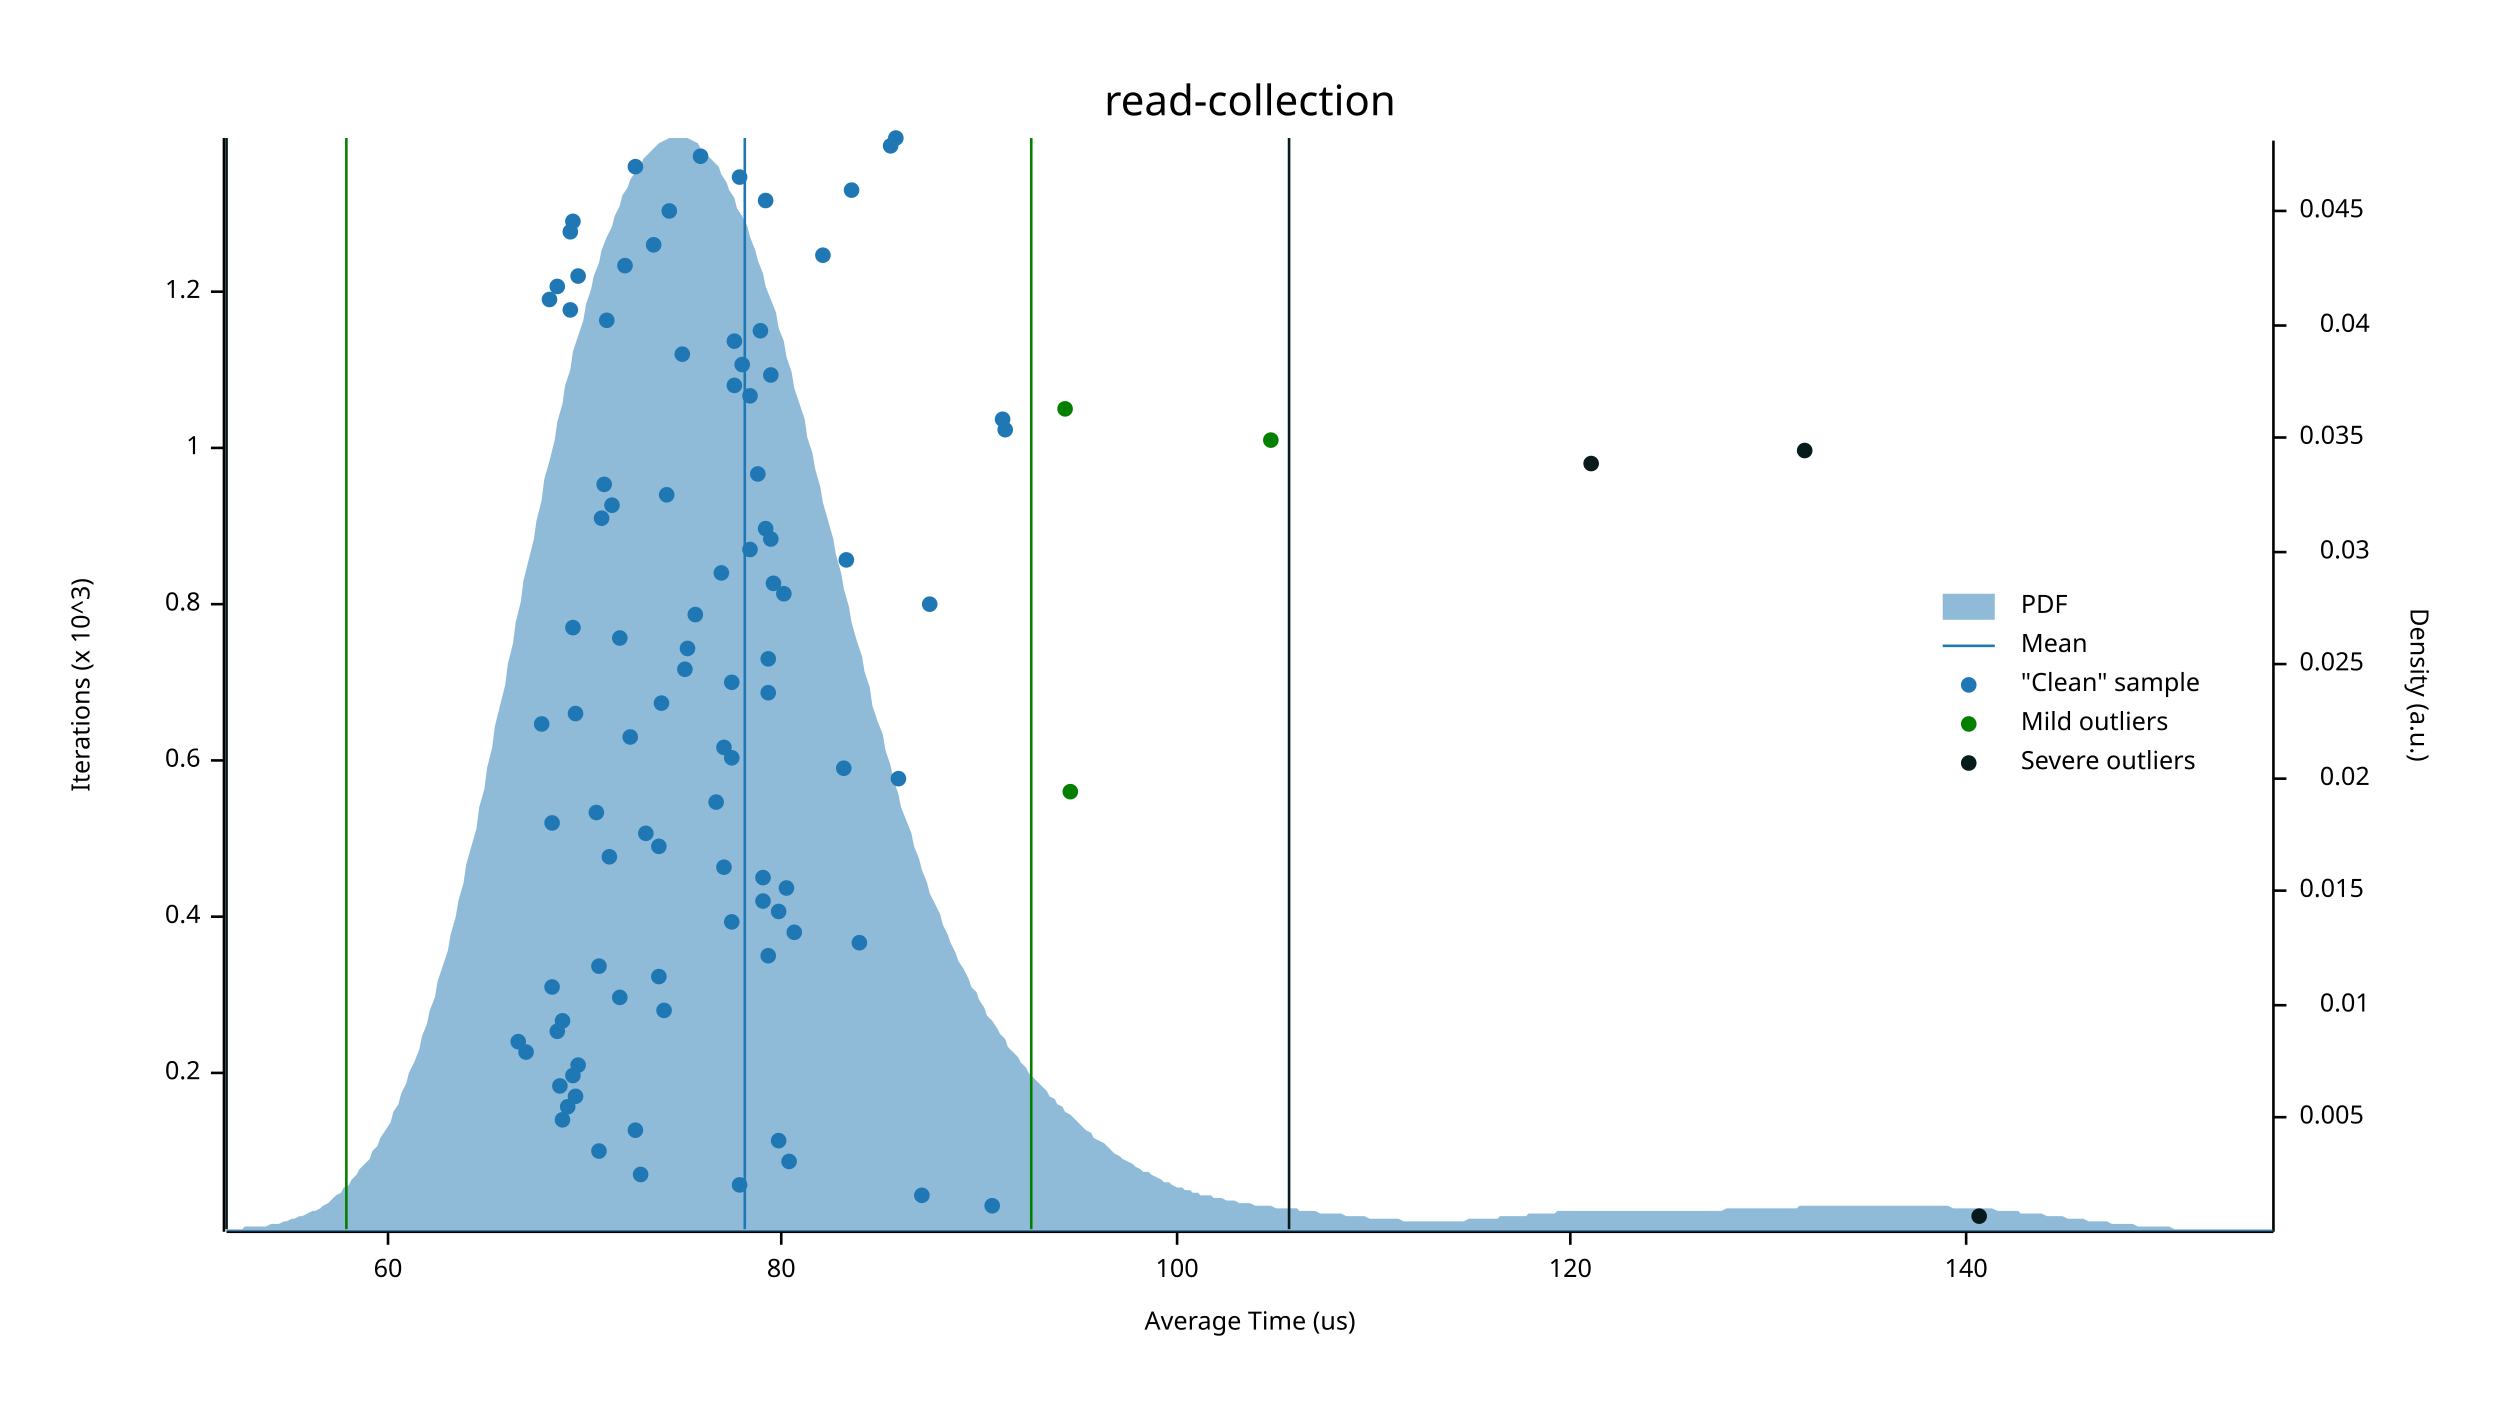
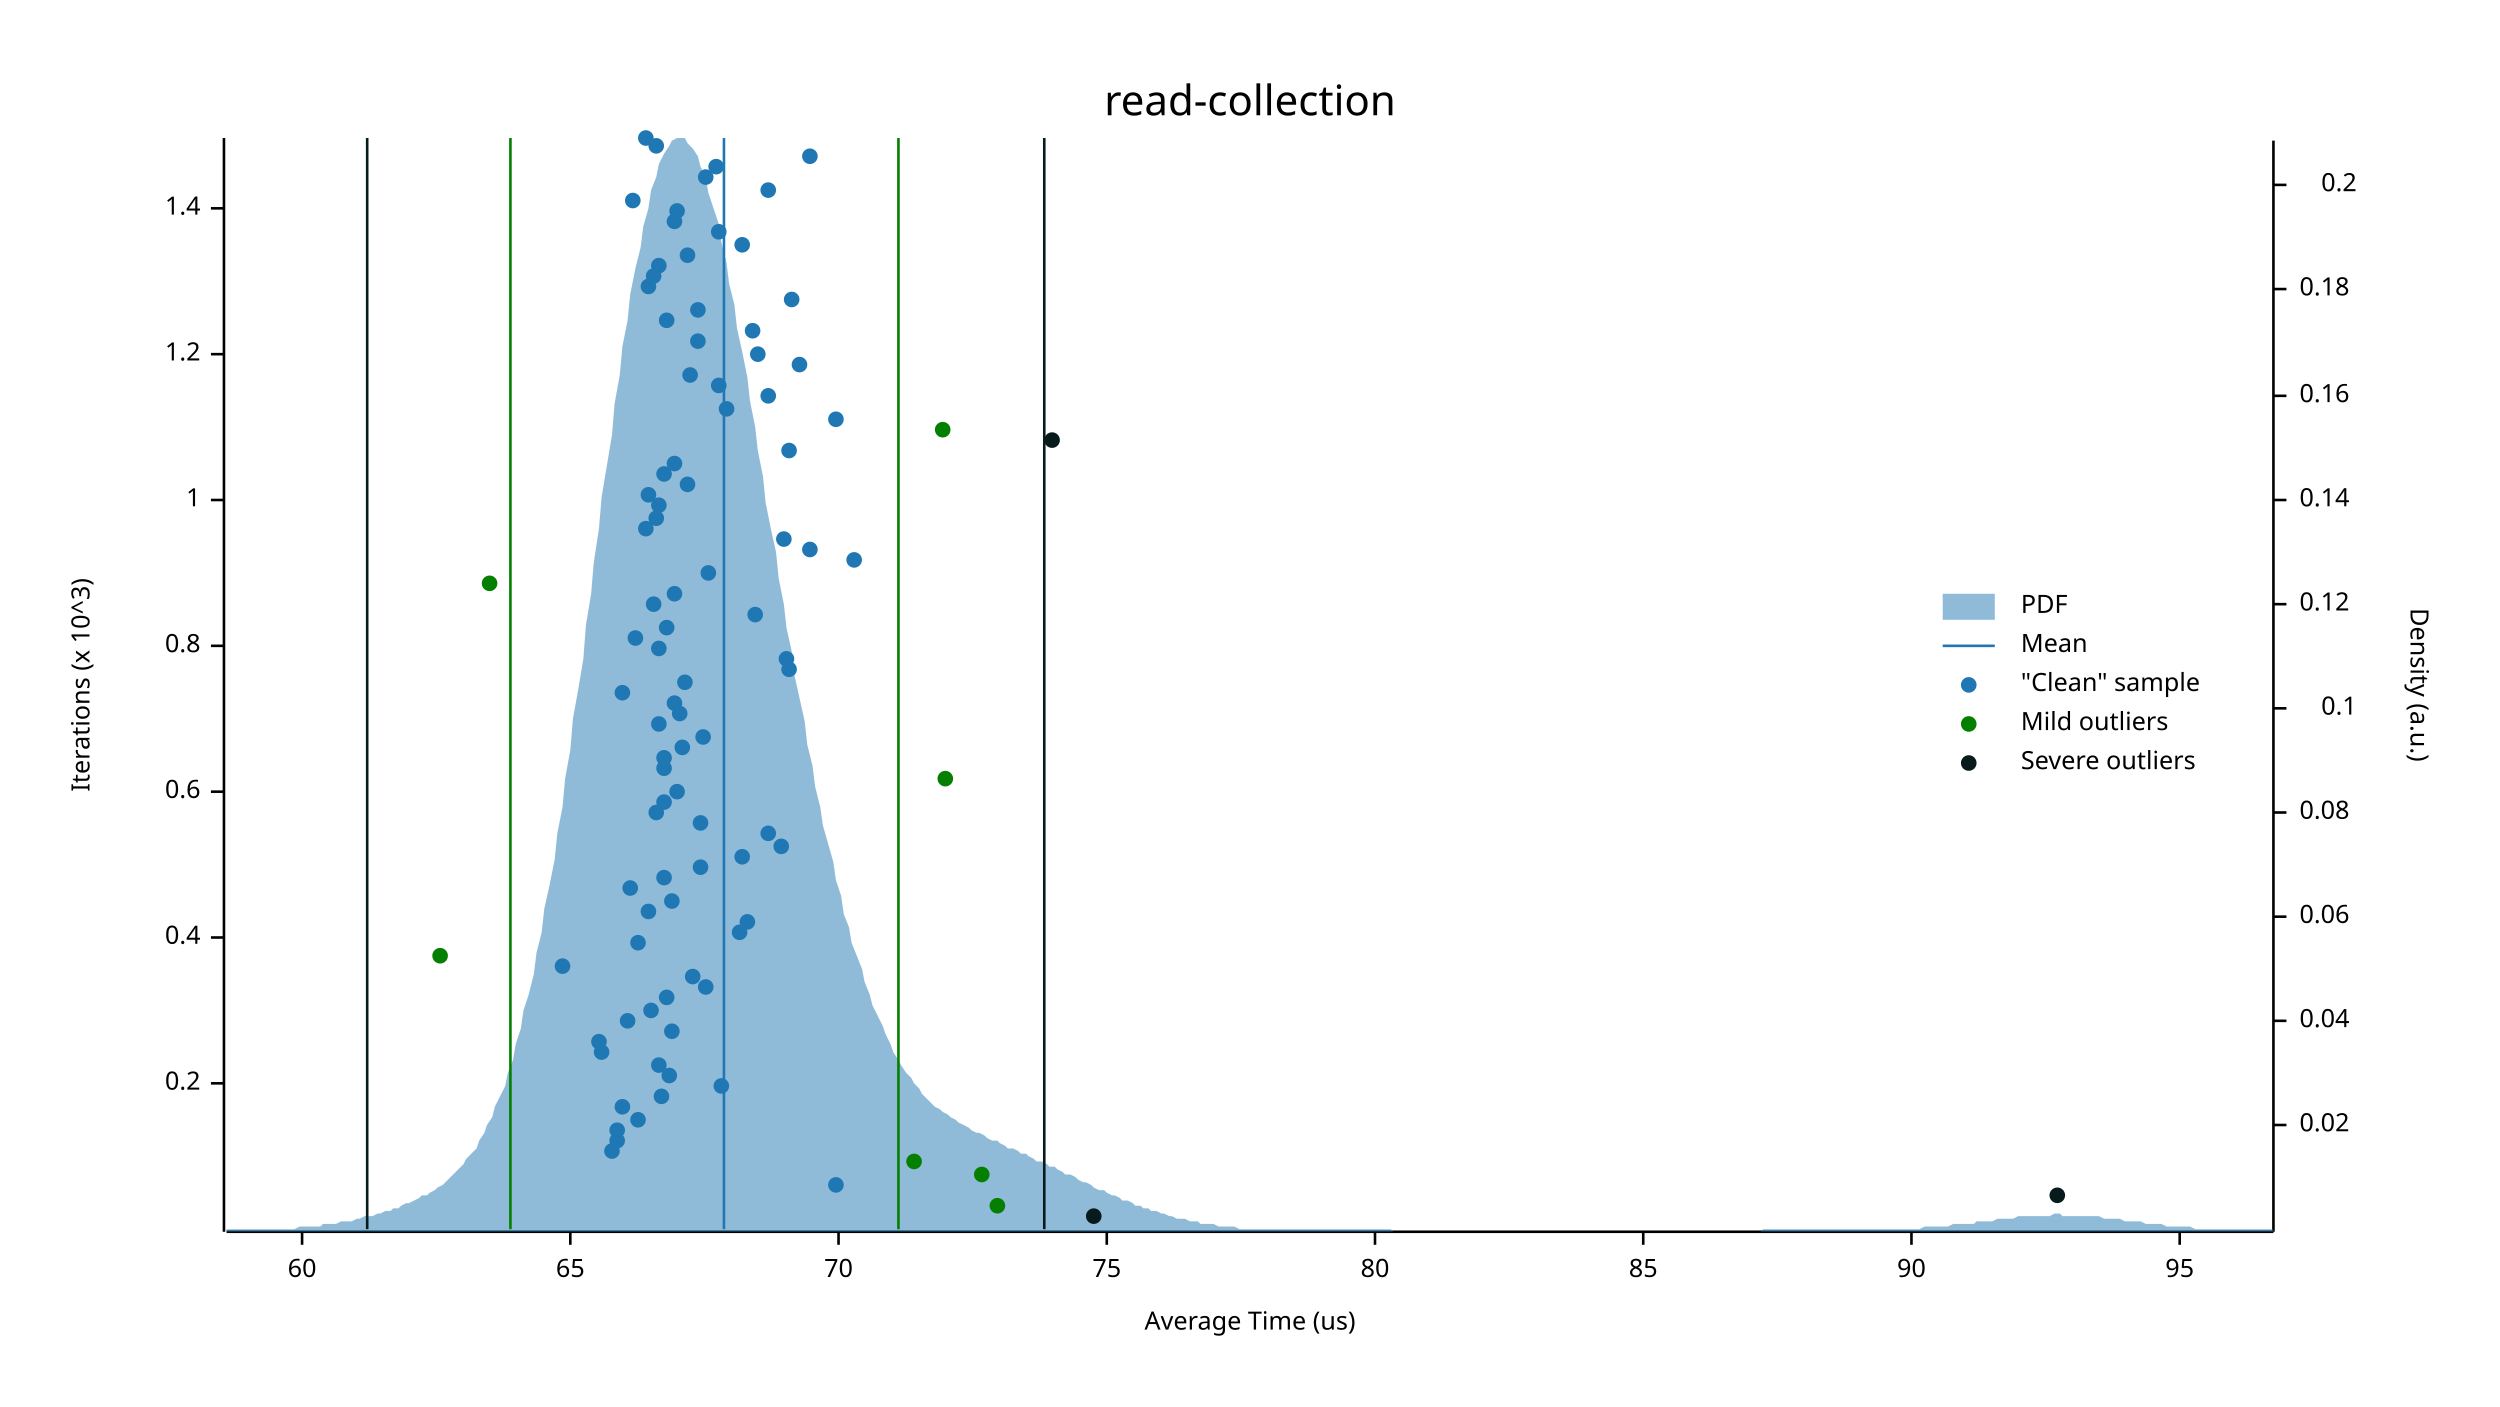
<svg xmlns="http://www.w3.org/2000/svg" width="960" height="540" viewBox="0 0 960 540">
  <text x="480" y="32" dy="0.76em" text-anchor="middle" font-family="sans-serif" font-size="16.129" opacity="1" fill="#000000">
read-collection
</text>
  <text x="27" y="263" dy="0.76em" text-anchor="middle" font-family="sans-serif" font-size="9.677" opacity="1" fill="#000000" transform="rotate(270, 27, 263)">
Iterations (x 10^3)
</text>
  <text x="480" y="513" dy="-0.5ex" text-anchor="middle" font-family="sans-serif" font-size="9.677" opacity="1" fill="#000000">
Average Time (us)
</text>
  <polyline fill="none" opacity="1" stroke="#000000" stroke-width="1" points="86,53 86,473 " />
-   <text x="77" y="412" dy="0.5ex" text-anchor="end" font-family="sans-serif" font-size="9.677" opacity="1" fill="#000000">
+   <text x="77" y="416" dy="0.5ex" text-anchor="end" font-family="sans-serif" font-size="9.677" opacity="1" fill="#000000">
0.2
</text>
-   <polyline fill="none" opacity="1" stroke="#000000" stroke-width="1" points="81,412 86,412 " />
-   <text x="77" y="352" dy="0.5ex" text-anchor="end" font-family="sans-serif" font-size="9.677" opacity="1" fill="#000000">
+   <polyline fill="none" opacity="1" stroke="#000000" stroke-width="1" points="81,416 86,416 " />
+   <text x="77" y="360" dy="0.5ex" text-anchor="end" font-family="sans-serif" font-size="9.677" opacity="1" fill="#000000">
0.4
</text>
-   <polyline fill="none" opacity="1" stroke="#000000" stroke-width="1" points="81,352 86,352 " />
-   <text x="77" y="292" dy="0.5ex" text-anchor="end" font-family="sans-serif" font-size="9.677" opacity="1" fill="#000000">
+   <polyline fill="none" opacity="1" stroke="#000000" stroke-width="1" points="81,360 86,360 " />
+   <text x="77" y="304" dy="0.5ex" text-anchor="end" font-family="sans-serif" font-size="9.677" opacity="1" fill="#000000">
0.6
</text>
-   <polyline fill="none" opacity="1" stroke="#000000" stroke-width="1" points="81,292 86,292 " />
-   <text x="77" y="232" dy="0.5ex" text-anchor="end" font-family="sans-serif" font-size="9.677" opacity="1" fill="#000000">
+   <polyline fill="none" opacity="1" stroke="#000000" stroke-width="1" points="81,304 86,304 " />
+   <text x="77" y="248" dy="0.5ex" text-anchor="end" font-family="sans-serif" font-size="9.677" opacity="1" fill="#000000">
0.8
</text>
-   <polyline fill="none" opacity="1" stroke="#000000" stroke-width="1" points="81,232 86,232 " />
-   <text x="77" y="172" dy="0.5ex" text-anchor="end" font-family="sans-serif" font-size="9.677" opacity="1" fill="#000000">
+   <polyline fill="none" opacity="1" stroke="#000000" stroke-width="1" points="81,248 86,248 " />
+   <text x="77" y="192" dy="0.5ex" text-anchor="end" font-family="sans-serif" font-size="9.677" opacity="1" fill="#000000">
1
</text>
-   <polyline fill="none" opacity="1" stroke="#000000" stroke-width="1" points="81,172 86,172 " />
-   <text x="77" y="112" dy="0.5ex" text-anchor="end" font-family="sans-serif" font-size="9.677" opacity="1" fill="#000000">
+   <polyline fill="none" opacity="1" stroke="#000000" stroke-width="1" points="81,192 86,192 " />
+   <text x="77" y="136" dy="0.5ex" text-anchor="end" font-family="sans-serif" font-size="9.677" opacity="1" fill="#000000">
1.2
</text>
-   <polyline fill="none" opacity="1" stroke="#000000" stroke-width="1" points="81,112 86,112 " />
+   <polyline fill="none" opacity="1" stroke="#000000" stroke-width="1" points="81,136 86,136 " />
+   <text x="77" y="80" dy="0.5ex" text-anchor="end" font-family="sans-serif" font-size="9.677" opacity="1" fill="#000000">
+ 1.4
+ </text>
+   <polyline fill="none" opacity="1" stroke="#000000" stroke-width="1" points="81,80 86,80 " />
  <polyline fill="none" opacity="1" stroke="#000000" stroke-width="1" points="87,473 873,473 " />
-   <text x="149" y="483" dy="0.76em" text-anchor="middle" font-family="sans-serif" font-size="9.677" opacity="1" fill="#000000">
+   <text x="116" y="483" dy="0.76em" text-anchor="middle" font-family="sans-serif" font-size="9.677" opacity="1" fill="#000000">
60
</text>
-   <polyline fill="none" opacity="1" stroke="#000000" stroke-width="1" points="149,473 149,478 " />
-   <text x="300" y="483" dy="0.76em" text-anchor="middle" font-family="sans-serif" font-size="9.677" opacity="1" fill="#000000">
+   <polyline fill="none" opacity="1" stroke="#000000" stroke-width="1" points="116,473 116,478 " />
+   <text x="219" y="483" dy="0.76em" text-anchor="middle" font-family="sans-serif" font-size="9.677" opacity="1" fill="#000000">
+ 65
+ </text>
+   <polyline fill="none" opacity="1" stroke="#000000" stroke-width="1" points="219,473 219,478 " />
+   <text x="322" y="483" dy="0.76em" text-anchor="middle" font-family="sans-serif" font-size="9.677" opacity="1" fill="#000000">
+ 70
+ </text>
+   <polyline fill="none" opacity="1" stroke="#000000" stroke-width="1" points="322,473 322,478 " />
+   <text x="425" y="483" dy="0.76em" text-anchor="middle" font-family="sans-serif" font-size="9.677" opacity="1" fill="#000000">
+ 75
+ </text>
+   <polyline fill="none" opacity="1" stroke="#000000" stroke-width="1" points="425,473 425,478 " />
+   <text x="528" y="483" dy="0.76em" text-anchor="middle" font-family="sans-serif" font-size="9.677" opacity="1" fill="#000000">
80
</text>
-   <polyline fill="none" opacity="1" stroke="#000000" stroke-width="1" points="300,473 300,478 " />
-   <text x="452" y="483" dy="0.76em" text-anchor="middle" font-family="sans-serif" font-size="9.677" opacity="1" fill="#000000">
- 100
- </text>
-   <polyline fill="none" opacity="1" stroke="#000000" stroke-width="1" points="452,473 452,478 " />
-   <text x="603" y="483" dy="0.76em" text-anchor="middle" font-family="sans-serif" font-size="9.677" opacity="1" fill="#000000">
- 120
- </text>
-   <polyline fill="none" opacity="1" stroke="#000000" stroke-width="1" points="603,473 603,478 " />
-   <text x="755" y="483" dy="0.76em" text-anchor="middle" font-family="sans-serif" font-size="9.677" opacity="1" fill="#000000">
- 140
- </text>
-   <polyline fill="none" opacity="1" stroke="#000000" stroke-width="1" points="755,473 755,478 " />
+   <polyline fill="none" opacity="1" stroke="#000000" stroke-width="1" points="528,473 528,478 " />
+   <text x="631" y="483" dy="0.76em" text-anchor="middle" font-family="sans-serif" font-size="9.677" opacity="1" fill="#000000">
+ 85
+ </text>
+   <polyline fill="none" opacity="1" stroke="#000000" stroke-width="1" points="631,473 631,478 " />
+   <text x="734" y="483" dy="0.76em" text-anchor="middle" font-family="sans-serif" font-size="9.677" opacity="1" fill="#000000">
+ 90
+ </text>
+   <polyline fill="none" opacity="1" stroke="#000000" stroke-width="1" points="734,473 734,478 " />
+   <text x="837" y="483" dy="0.76em" text-anchor="middle" font-family="sans-serif" font-size="9.677" opacity="1" fill="#000000">
+ 95
+ </text>
+   <polyline fill="none" opacity="1" stroke="#000000" stroke-width="1" points="837,473 837,478 " />
  <text x="933" y="263" dy="0.76em" text-anchor="middle" font-family="sans-serif" font-size="9.677" opacity="1" fill="#000000" transform="rotate(90, 933, 263)">
Density (a.u.)
</text>
  <polyline fill="none" opacity="1" stroke="#000000" stroke-width="1" points="873,54 873,473 " />
-   <text x="883" y="429" dy="0.5ex" text-anchor="start" font-family="sans-serif" font-size="9.677" opacity="1" fill="#000000">
- 0.005
- </text>
-   <polyline fill="none" opacity="1" stroke="#000000" stroke-width="1" points="873,429 878,429 " />
-   <text x="910" y="386" dy="0.5ex" text-anchor="end" font-family="sans-serif" font-size="9.677" opacity="1" fill="#000000">
- 0.01
- </text>
-   <polyline fill="none" opacity="1" stroke="#000000" stroke-width="1" points="873,386 878,386 " />
-   <text x="883" y="342" dy="0.5ex" text-anchor="start" font-family="sans-serif" font-size="9.677" opacity="1" fill="#000000">
- 0.015
- </text>
-   <polyline fill="none" opacity="1" stroke="#000000" stroke-width="1" points="873,342 878,342 " />
-   <text x="910" y="299" dy="0.5ex" text-anchor="end" font-family="sans-serif" font-size="9.677" opacity="1" fill="#000000">
+   <text x="883" y="432" dy="0.5ex" text-anchor="start" font-family="sans-serif" font-size="9.677" opacity="1" fill="#000000">
0.02
</text>
-   <polyline fill="none" opacity="1" stroke="#000000" stroke-width="1" points="873,299 878,299 " />
-   <text x="883" y="255" dy="0.5ex" text-anchor="start" font-family="sans-serif" font-size="9.677" opacity="1" fill="#000000">
- 0.025
- </text>
-   <polyline fill="none" opacity="1" stroke="#000000" stroke-width="1" points="873,255 878,255 " />
-   <text x="910" y="212" dy="0.5ex" text-anchor="end" font-family="sans-serif" font-size="9.677" opacity="1" fill="#000000">
- 0.03
- </text>
-   <polyline fill="none" opacity="1" stroke="#000000" stroke-width="1" points="873,212 878,212 " />
-   <text x="883" y="168" dy="0.5ex" text-anchor="start" font-family="sans-serif" font-size="9.677" opacity="1" fill="#000000">
- 0.035
- </text>
-   <polyline fill="none" opacity="1" stroke="#000000" stroke-width="1" points="873,168 878,168 " />
-   <text x="910" y="125" dy="0.5ex" text-anchor="end" font-family="sans-serif" font-size="9.677" opacity="1" fill="#000000">
+   <polyline fill="none" opacity="1" stroke="#000000" stroke-width="1" points="873,432 878,432 " />
+   <text x="883" y="392" dy="0.5ex" text-anchor="start" font-family="sans-serif" font-size="9.677" opacity="1" fill="#000000">
0.04
</text>
-   <polyline fill="none" opacity="1" stroke="#000000" stroke-width="1" points="873,125 878,125 " />
-   <text x="883" y="81" dy="0.5ex" text-anchor="start" font-family="sans-serif" font-size="9.677" opacity="1" fill="#000000">
- 0.045
- </text>
-   <polyline fill="none" opacity="1" stroke="#000000" stroke-width="1" points="873,81 878,81 " />
-   <polygon opacity="0.5" fill="#1F78B4" points="87,472 88,472 90,472 91,472 93,472 94,471 96,471 98,471 99,471 101,471 102,471 104,470 105,470 107,470 109,469 110,469 112,468 113,468 115,467 116,467 118,466 120,465 121,465 123,464 124,463 126,462 127,461 129,459 131,458 132,456 134,455 135,453 137,451 138,449 140,447 142,445 143,442 145,440 146,437 148,434 150,431 151,427 153,424 154,420 156,416 157,412 159,408 161,403 162,398 164,393 165,388 167,383 168,377 170,371 172,365 173,359 175,352 176,346 178,339 179,332 181,325 183,318 184,310 186,303 187,295 189,287 190,279 192,271 194,263 195,255 197,247 198,239 200,231 201,223 203,215 205,207 206,200 208,192 209,184 211,177 213,169 214,162 216,155 217,148 219,142 220,135 222,129 224,123 225,117 227,111 228,106 230,101 231,96 233,91 235,87 236,83 238,79 239,75 241,72 242,69 244,66 246,64 247,61 249,59 250,58 252,56 253,55 255,54 257,53 258,53 260,53 261,53 263,53 264,53 266,54 268,55 269,57 271,58 272,60 274,62 276,64 277,67 279,70 280,73 282,76 283,80 285,83 287,87 288,91 290,96 291,100 293,105 294,110 296,115 298,120 299,126 301,131 302,137 304,143 305,149 307,155 309,161 310,168 312,174 313,180 315,187 316,193 318,200 320,207 321,213 323,220 324,226 326,233 327,239 329,246 331,252 332,258 334,264 335,271 337,277 339,282 340,288 342,294 343,299 345,305 346,310 348,315 350,320 351,325 353,330 354,334 356,339 357,343 359,347 361,351 362,355 364,359 365,362 367,366 368,369 370,372 372,376 373,379 375,381 376,384 378,387 379,390 381,392 383,395 384,397 386,399 387,402 389,404 391,406 392,408 394,410 395,412 397,414 398,415 400,417 402,419 403,421 405,422 406,424 408,425 409,427 411,428 413,430 414,431 416,433 417,434 419,435 420,437 422,438 424,439 425,440 427,442 428,443 430,444 431,445 433,446 435,447 436,448 438,449 439,450 441,450 442,451 444,452 446,453 447,454 449,454 450,455 452,456 454,456 455,457 457,457 458,458 460,458 461,459 463,459 465,459 466,460 468,460 469,460 471,461 472,461 474,461 476,462 477,462 479,462 480,462 482,463 483,463 485,463 487,463 488,463 490,464 491,464 493,464 494,464 496,464 498,464 499,465 501,465 502,465 504,465 505,465 507,466 509,466 510,466 512,466 513,466 515,466 517,467 518,467 520,467 521,467 523,467 524,467 526,468 528,468 529,468 531,468 532,468 534,468 535,468 537,468 539,469 540,469 542,469 543,469 545,469 546,469 548,469 550,469 551,469 553,469 554,469 556,469 557,469 559,469 561,469 562,469 564,468 565,468 567,468 568,468 570,468 572,468 573,468 575,468 576,467 578,467 580,467 581,467 583,467 584,467 586,467 587,466 589,466 591,466 592,466 594,466 595,466 597,466 598,465 600,465 602,465 603,465 605,465 606,465 608,465 609,465 611,465 613,465 614,465 616,465 617,465 619,465 620,465 622,465 624,465 625,465 627,465 628,465 630,465 632,465 633,465 635,465 636,465 638,465 639,465 641,465 643,465 644,465 646,465 647,465 649,465 650,465 652,465 654,465 655,465 657,465 658,465 660,465 661,465 663,464 665,464 666,464 668,464 669,464 671,464 672,464 674,464 676,464 677,464 679,464 680,464 682,464 683,464 685,464 687,464 688,464 690,464 691,463 693,463 695,463 696,463 698,463 699,463 701,463 702,463 704,463 706,463 707,463 709,463 710,463 712,463 713,463 715,463 717,463 718,463 720,463 721,463 723,463 724,463 726,463 728,463 729,463 731,463 732,463 734,463 735,463 737,463 739,463 740,463 742,463 743,463 745,463 746,463 748,463 750,464 751,464 753,464 754,464 756,464 758,464 759,464 761,464 762,464 764,464 765,464 767,465 769,465 770,465 772,465 773,465 775,465 776,466 778,466 780,466 781,466 783,466 784,466 786,467 787,467 789,467 791,467 792,467 794,468 795,468 797,468 798,468 800,468 802,469 803,469 805,469 806,469 808,469 809,469 811,470 813,470 814,470 816,470 817,470 819,470 821,471 822,471 824,471 825,471 827,471 828,471 830,471 832,471 833,471 835,472 836,472 838,472 839,472 841,472 843,472 844,472 846,472 847,472 849,472 850,472 852,472 854,472 855,472 857,472 858,472 860,472 861,472 863,472 865,472 866,472 868,472 869,472 871,472 873,472 873,473 87,473 " />
-   <polyline fill="none" opacity="1" stroke="#1F78B4" stroke-width="1" points="286,472 286,53 " />
-   <polyline fill="none" opacity="1" stroke="#057F00" stroke-width="1" points="133,472 133,53 " />
-   <polyline fill="none" opacity="1" stroke="#057F00" stroke-width="1" points="396,472 396,53 " />
-   <polyline fill="none" opacity="1" stroke="#071A1C" stroke-width="1" points="87,472 87,53 " />
-   <polyline fill="none" opacity="1" stroke="#071A1C" stroke-width="1" points="495,472 495,53 " />
-   <circle cx="381" cy="463" r="3" opacity="1" fill="#1F78B4" stroke="none" stroke-width="1" />
-   <circle cx="354" cy="459" r="3" opacity="1" fill="#1F78B4" stroke="none" stroke-width="1" />
-   <circle cx="284" cy="455" r="3" opacity="1" fill="#1F78B4" stroke="none" stroke-width="1" />
-   <circle cx="246" cy="451" r="3" opacity="1" fill="#1F78B4" stroke="none" stroke-width="1" />
-   <circle cx="303" cy="446" r="3" opacity="1" fill="#1F78B4" stroke="none" stroke-width="1" />
-   <circle cx="230" cy="442" r="3" opacity="1" fill="#1F78B4" stroke="none" stroke-width="1" />
-   <circle cx="299" cy="438" r="3" opacity="1" fill="#1F78B4" stroke="none" stroke-width="1" />
-   <circle cx="244" cy="434" r="3" opacity="1" fill="#1F78B4" stroke="none" stroke-width="1" />
-   <circle cx="216" cy="430" r="3" opacity="1" fill="#1F78B4" stroke="none" stroke-width="1" />
-   <circle cx="218" cy="425" r="3" opacity="1" fill="#1F78B4" stroke="none" stroke-width="1" />
-   <circle cx="221" cy="421" r="3" opacity="1" fill="#1F78B4" stroke="none" stroke-width="1" />
-   <circle cx="215" cy="417" r="3" opacity="1" fill="#1F78B4" stroke="none" stroke-width="1" />
-   <circle cx="220" cy="413" r="3" opacity="1" fill="#1F78B4" stroke="none" stroke-width="1" />
-   <circle cx="222" cy="409" r="3" opacity="1" fill="#1F78B4" stroke="none" stroke-width="1" />
-   <circle cx="202" cy="404" r="3" opacity="1" fill="#1F78B4" stroke="none" stroke-width="1" />
-   <circle cx="199" cy="400" r="3" opacity="1" fill="#1F78B4" stroke="none" stroke-width="1" />
-   <circle cx="214" cy="396" r="3" opacity="1" fill="#1F78B4" stroke="none" stroke-width="1" />
-   <circle cx="216" cy="392" r="3" opacity="1" fill="#1F78B4" stroke="none" stroke-width="1" />
-   <circle cx="255" cy="388" r="3" opacity="1" fill="#1F78B4" stroke="none" stroke-width="1" />
-   <circle cx="238" cy="383" r="3" opacity="1" fill="#1F78B4" stroke="none" stroke-width="1" />
-   <circle cx="212" cy="379" r="3" opacity="1" fill="#1F78B4" stroke="none" stroke-width="1" />
-   <circle cx="253" cy="375" r="3" opacity="1" fill="#1F78B4" stroke="none" stroke-width="1" />
-   <circle cx="230" cy="371" r="3" opacity="1" fill="#1F78B4" stroke="none" stroke-width="1" />
-   <circle cx="295" cy="367" r="3" opacity="1" fill="#1F78B4" stroke="none" stroke-width="1" />
-   <circle cx="330" cy="362" r="3" opacity="1" fill="#1F78B4" stroke="none" stroke-width="1" />
-   <circle cx="305" cy="358" r="3" opacity="1" fill="#1F78B4" stroke="none" stroke-width="1" />
-   <circle cx="281" cy="354" r="3" opacity="1" fill="#1F78B4" stroke="none" stroke-width="1" />
-   <circle cx="299" cy="350" r="3" opacity="1" fill="#1F78B4" stroke="none" stroke-width="1" />
-   <circle cx="293" cy="346" r="3" opacity="1" fill="#1F78B4" stroke="none" stroke-width="1" />
-   <circle cx="302" cy="341" r="3" opacity="1" fill="#1F78B4" stroke="none" stroke-width="1" />
-   <circle cx="293" cy="337" r="3" opacity="1" fill="#1F78B4" stroke="none" stroke-width="1" />
-   <circle cx="278" cy="333" r="3" opacity="1" fill="#1F78B4" stroke="none" stroke-width="1" />
-   <circle cx="234" cy="329" r="3" opacity="1" fill="#1F78B4" stroke="none" stroke-width="1" />
-   <circle cx="253" cy="325" r="3" opacity="1" fill="#1F78B4" stroke="none" stroke-width="1" />
-   <circle cx="248" cy="320" r="3" opacity="1" fill="#1F78B4" stroke="none" stroke-width="1" />
-   <circle cx="212" cy="316" r="3" opacity="1" fill="#1F78B4" stroke="none" stroke-width="1" />
-   <circle cx="229" cy="312" r="3" opacity="1" fill="#1F78B4" stroke="none" stroke-width="1" />
-   <circle cx="275" cy="308" r="3" opacity="1" fill="#1F78B4" stroke="none" stroke-width="1" />
-   <circle cx="345" cy="299" r="3" opacity="1" fill="#1F78B4" stroke="none" stroke-width="1" />
-   <circle cx="324" cy="295" r="3" opacity="1" fill="#1F78B4" stroke="none" stroke-width="1" />
-   <circle cx="281" cy="291" r="3" opacity="1" fill="#1F78B4" stroke="none" stroke-width="1" />
-   <circle cx="278" cy="287" r="3" opacity="1" fill="#1F78B4" stroke="none" stroke-width="1" />
-   <circle cx="242" cy="283" r="3" opacity="1" fill="#1F78B4" stroke="none" stroke-width="1" />
-   <circle cx="208" cy="278" r="3" opacity="1" fill="#1F78B4" stroke="none" stroke-width="1" />
-   <circle cx="221" cy="274" r="3" opacity="1" fill="#1F78B4" stroke="none" stroke-width="1" />
-   <circle cx="254" cy="270" r="3" opacity="1" fill="#1F78B4" stroke="none" stroke-width="1" />
-   <circle cx="295" cy="266" r="3" opacity="1" fill="#1F78B4" stroke="none" stroke-width="1" />
-   <circle cx="281" cy="262" r="3" opacity="1" fill="#1F78B4" stroke="none" stroke-width="1" />
-   <circle cx="263" cy="257" r="3" opacity="1" fill="#1F78B4" stroke="none" stroke-width="1" />
-   <circle cx="295" cy="253" r="3" opacity="1" fill="#1F78B4" stroke="none" stroke-width="1" />
-   <circle cx="264" cy="249" r="3" opacity="1" fill="#1F78B4" stroke="none" stroke-width="1" />
-   <circle cx="238" cy="245" r="3" opacity="1" fill="#1F78B4" stroke="none" stroke-width="1" />
-   <circle cx="220" cy="241" r="3" opacity="1" fill="#1F78B4" stroke="none" stroke-width="1" />
-   <circle cx="267" cy="236" r="3" opacity="1" fill="#1F78B4" stroke="none" stroke-width="1" />
-   <circle cx="357" cy="232" r="3" opacity="1" fill="#1F78B4" stroke="none" stroke-width="1" />
-   <circle cx="301" cy="228" r="3" opacity="1" fill="#1F78B4" stroke="none" stroke-width="1" />
-   <circle cx="297" cy="224" r="3" opacity="1" fill="#1F78B4" stroke="none" stroke-width="1" />
-   <circle cx="277" cy="220" r="3" opacity="1" fill="#1F78B4" stroke="none" stroke-width="1" />
-   <circle cx="325" cy="215" r="3" opacity="1" fill="#1F78B4" stroke="none" stroke-width="1" />
-   <circle cx="288" cy="211" r="3" opacity="1" fill="#1F78B4" stroke="none" stroke-width="1" />
-   <circle cx="296" cy="207" r="3" opacity="1" fill="#1F78B4" stroke="none" stroke-width="1" />
-   <circle cx="294" cy="203" r="3" opacity="1" fill="#1F78B4" stroke="none" stroke-width="1" />
-   <circle cx="231" cy="199" r="3" opacity="1" fill="#1F78B4" stroke="none" stroke-width="1" />
-   <circle cx="235" cy="194" r="3" opacity="1" fill="#1F78B4" stroke="none" stroke-width="1" />
-   <circle cx="256" cy="190" r="3" opacity="1" fill="#1F78B4" stroke="none" stroke-width="1" />
-   <circle cx="232" cy="186" r="3" opacity="1" fill="#1F78B4" stroke="none" stroke-width="1" />
-   <circle cx="291" cy="182" r="3" opacity="1" fill="#1F78B4" stroke="none" stroke-width="1" />
-   <circle cx="386" cy="165" r="3" opacity="1" fill="#1F78B4" stroke="none" stroke-width="1" />
-   <circle cx="385" cy="161" r="3" opacity="1" fill="#1F78B4" stroke="none" stroke-width="1" />
-   <circle cx="288" cy="152" r="3" opacity="1" fill="#1F78B4" stroke="none" stroke-width="1" />
-   <circle cx="282" cy="148" r="3" opacity="1" fill="#1F78B4" stroke="none" stroke-width="1" />
-   <circle cx="296" cy="144" r="3" opacity="1" fill="#1F78B4" stroke="none" stroke-width="1" />
-   <circle cx="285" cy="140" r="3" opacity="1" fill="#1F78B4" stroke="none" stroke-width="1" />
-   <circle cx="262" cy="136" r="3" opacity="1" fill="#1F78B4" stroke="none" stroke-width="1" />
-   <circle cx="282" cy="131" r="3" opacity="1" fill="#1F78B4" stroke="none" stroke-width="1" />
-   <circle cx="292" cy="127" r="3" opacity="1" fill="#1F78B4" stroke="none" stroke-width="1" />
-   <circle cx="233" cy="123" r="3" opacity="1" fill="#1F78B4" stroke="none" stroke-width="1" />
-   <circle cx="219" cy="119" r="3" opacity="1" fill="#1F78B4" stroke="none" stroke-width="1" />
-   <circle cx="211" cy="115" r="3" opacity="1" fill="#1F78B4" stroke="none" stroke-width="1" />
-   <circle cx="214" cy="110" r="3" opacity="1" fill="#1F78B4" stroke="none" stroke-width="1" />
-   <circle cx="222" cy="106" r="3" opacity="1" fill="#1F78B4" stroke="none" stroke-width="1" />
-   <circle cx="240" cy="102" r="3" opacity="1" fill="#1F78B4" stroke="none" stroke-width="1" />
-   <circle cx="316" cy="98" r="3" opacity="1" fill="#1F78B4" stroke="none" stroke-width="1" />
-   <circle cx="251" cy="94" r="3" opacity="1" fill="#1F78B4" stroke="none" stroke-width="1" />
-   <circle cx="219" cy="89" r="3" opacity="1" fill="#1F78B4" stroke="none" stroke-width="1" />
-   <circle cx="220" cy="85" r="3" opacity="1" fill="#1F78B4" stroke="none" stroke-width="1" />
-   <circle cx="257" cy="81" r="3" opacity="1" fill="#1F78B4" stroke="none" stroke-width="1" />
-   <circle cx="294" cy="77" r="3" opacity="1" fill="#1F78B4" stroke="none" stroke-width="1" />
-   <circle cx="327" cy="73" r="3" opacity="1" fill="#1F78B4" stroke="none" stroke-width="1" />
-   <circle cx="284" cy="68" r="3" opacity="1" fill="#1F78B4" stroke="none" stroke-width="1" />
-   <circle cx="244" cy="64" r="3" opacity="1" fill="#1F78B4" stroke="none" stroke-width="1" />
-   <circle cx="269" cy="60" r="3" opacity="1" fill="#1F78B4" stroke="none" stroke-width="1" />
-   <circle cx="342" cy="56" r="3" opacity="1" fill="#1F78B4" stroke="none" stroke-width="1" />
-   <circle cx="344" cy="53" r="3" opacity="1" fill="#1F78B4" stroke="none" stroke-width="1" />
-   <circle cx="411" cy="304" r="3" opacity="1" fill="#057F00" stroke="none" stroke-width="1" />
-   <circle cx="488" cy="169" r="3" opacity="1" fill="#057F00" stroke="none" stroke-width="1" />
-   <circle cx="409" cy="157" r="3" opacity="1" fill="#057F00" stroke="none" stroke-width="1" />
-   <circle cx="760" cy="467" r="3" opacity="1" fill="#071A1C" stroke="none" stroke-width="1" />
-   <circle cx="611" cy="178" r="3" opacity="1" fill="#071A1C" stroke="none" stroke-width="1" />
-   <circle cx="693" cy="173" r="3" opacity="1" fill="#071A1C" stroke="none" stroke-width="1" />
+   <polyline fill="none" opacity="1" stroke="#000000" stroke-width="1" points="873,392 878,392 " />
+   <text x="883" y="352" dy="0.5ex" text-anchor="start" font-family="sans-serif" font-size="9.677" opacity="1" fill="#000000">
+ 0.06
+ </text>
+   <polyline fill="none" opacity="1" stroke="#000000" stroke-width="1" points="873,352 878,352 " />
+   <text x="883" y="312" dy="0.5ex" text-anchor="start" font-family="sans-serif" font-size="9.677" opacity="1" fill="#000000">
+ 0.08
+ </text>
+   <polyline fill="none" opacity="1" stroke="#000000" stroke-width="1" points="873,312 878,312 " />
+   <text x="905" y="272" dy="0.5ex" text-anchor="end" font-family="sans-serif" font-size="9.677" opacity="1" fill="#000000">
+ 0.1
+ </text>
+   <polyline fill="none" opacity="1" stroke="#000000" stroke-width="1" points="873,272 878,272 " />
+   <text x="883" y="232" dy="0.5ex" text-anchor="start" font-family="sans-serif" font-size="9.677" opacity="1" fill="#000000">
+ 0.12
+ </text>
+   <polyline fill="none" opacity="1" stroke="#000000" stroke-width="1" points="873,232 878,232 " />
+   <text x="883" y="192" dy="0.5ex" text-anchor="start" font-family="sans-serif" font-size="9.677" opacity="1" fill="#000000">
+ 0.14
+ </text>
+   <polyline fill="none" opacity="1" stroke="#000000" stroke-width="1" points="873,192 878,192 " />
+   <text x="883" y="152" dy="0.5ex" text-anchor="start" font-family="sans-serif" font-size="9.677" opacity="1" fill="#000000">
+ 0.16
+ </text>
+   <polyline fill="none" opacity="1" stroke="#000000" stroke-width="1" points="873,152 878,152 " />
+   <text x="883" y="111" dy="0.5ex" text-anchor="start" font-family="sans-serif" font-size="9.677" opacity="1" fill="#000000">
+ 0.18
+ </text>
+   <polyline fill="none" opacity="1" stroke="#000000" stroke-width="1" points="873,111 878,111 " />
+   <text x="905" y="71" dy="0.5ex" text-anchor="end" font-family="sans-serif" font-size="9.677" opacity="1" fill="#000000">
+ 0.2
+ </text>
+   <polyline fill="none" opacity="1" stroke="#000000" stroke-width="1" points="873,71 878,71 " />
+   <polygon opacity="0.5" fill="#1F78B4" points="87,472 88,472 90,472 91,472 93,472 94,472 96,472 98,472 99,472 101,472 102,472 104,472 105,472 107,472 109,472 110,472 112,472 113,472 115,471 116,471 118,471 120,471 121,471 123,471 124,470 126,470 127,470 129,470 131,469 132,469 134,469 135,469 137,468 138,468 140,467 142,467 143,467 145,466 146,466 148,465 150,465 151,464 153,464 154,463 156,462 157,462 159,461 161,460 162,459 164,459 165,458 167,457 168,456 170,455 172,453 173,452 175,450 176,449 178,447 179,445 181,443 183,441 184,438 186,435 187,432 189,429 190,425 192,421 194,417 195,412 197,407 198,401 200,395 201,388 203,382 205,374 206,366 208,358 209,349 211,340 213,330 214,320 216,310 217,299 219,288 220,276 222,265 224,253 225,240 227,228 228,216 230,203 231,191 233,179 235,167 236,155 238,144 239,133 241,123 242,113 244,103 246,95 247,87 249,80 250,73 252,68 253,63 255,59 257,56 258,54 260,53 261,53 263,53 264,55 266,57 268,60 269,64 271,68 272,74 274,80 276,86 277,93 279,101 280,109 282,117 283,126 285,135 287,145 288,154 290,164 291,173 293,183 294,193 296,203 298,212 299,222 301,232 302,241 304,250 305,259 307,268 309,277 310,286 312,294 313,302 315,310 316,317 318,324 320,331 321,338 323,344 324,351 326,356 327,362 329,367 331,372 332,377 334,382 335,386 337,390 339,394 340,397 342,401 343,404 345,407 346,409 348,412 350,414 351,416 353,418 354,420 356,422 357,423 359,425 361,426 362,427 364,428 365,429 367,430 368,431 370,432 372,433 373,434 375,435 376,435 378,436 379,437 381,438 383,438 384,439 386,440 387,441 389,441 391,442 392,443 394,443 395,444 397,445 398,446 400,446 402,447 403,448 405,448 406,449 408,450 409,451 411,451 413,452 414,453 416,454 417,454 419,455 420,456 422,457 424,457 425,458 427,459 428,459 430,460 431,461 433,461 435,462 436,463 438,463 439,464 441,464 442,465 444,465 446,466 447,466 449,467 450,467 452,468 454,468 455,468 457,469 458,469 460,469 461,470 463,470 465,470 466,470 468,471 469,471 471,471 472,471 474,471 476,472 477,472 479,472 480,472 482,472 483,472 485,472 487,472 488,472 490,472 491,472 493,472 494,472 496,472 498,472 499,472 501,472 502,472 504,472 505,472 507,472 509,472 510,472 512,472 513,472 515,472 517,472 518,472 520,472 521,472 523,472 524,472 526,472 528,472 529,472 531,472 532,472 534,472 535,473 537,473 539,473 540,473 542,473 543,473 545,473 546,473 548,473 550,473 551,473 553,473 554,473 556,473 557,473 559,473 561,473 562,473 564,473 565,473 567,473 568,473 570,473 572,473 573,473 575,473 576,473 578,473 580,473 581,473 583,473 584,473 586,473 587,473 589,473 591,473 592,473 594,473 595,473 597,473 598,473 600,473 602,473 603,473 605,473 606,473 608,473 609,473 611,473 613,473 614,473 616,473 617,473 619,473 620,473 622,473 624,473 625,473 627,473 628,473 630,473 632,473 633,473 635,473 636,473 638,473 639,473 641,473 643,473 644,473 646,473 647,473 649,473 650,473 652,473 654,473 655,473 657,473 658,473 660,473 661,473 663,473 665,473 666,473 668,473 669,473 671,473 672,473 674,473 676,473 677,472 679,472 680,472 682,472 683,472 685,472 687,472 688,472 690,472 691,472 693,472 695,472 696,472 698,472 699,472 701,472 702,472 704,472 706,472 707,472 709,472 710,472 712,472 713,472 715,472 717,472 718,472 720,472 721,472 723,472 724,472 726,472 728,472 729,472 731,472 732,472 734,472 735,472 737,472 739,471 740,471 742,471 743,471 745,471 746,471 748,471 750,470 751,470 753,470 754,470 756,470 758,470 759,469 761,469 762,469 764,469 765,469 767,468 769,468 770,468 772,468 773,468 775,467 776,467 778,467 780,467 781,467 783,467 784,467 786,467 787,467 789,466 791,466 792,467 794,467 795,467 797,467 798,467 800,467 802,467 803,467 805,467 806,467 808,468 809,468 811,468 813,468 814,468 816,469 817,469 819,469 821,469 822,469 824,470 825,470 827,470 828,470 830,470 832,471 833,471 835,471 836,471 838,471 839,471 841,471 843,472 844,472 846,472 847,472 849,472 850,472 852,472 854,472 855,472 857,472 858,472 860,472 861,472 863,472 865,472 866,472 868,472 869,472 871,472 873,472 873,473 87,473 " />
+   <polyline fill="none" opacity="1" stroke="#1F78B4" stroke-width="1" points="278,472 278,53 " />
+   <polyline fill="none" opacity="1" stroke="#057F00" stroke-width="1" points="196,472 196,53 " />
+   <polyline fill="none" opacity="1" stroke="#057F00" stroke-width="1" points="345,472 345,53 " />
+   <polyline fill="none" opacity="1" stroke="#071A1C" stroke-width="1" points="141,472 141,53 " />
+   <polyline fill="none" opacity="1" stroke="#071A1C" stroke-width="1" points="401,472 401,53 " />
+   <circle cx="321" cy="455" r="3" opacity="1" fill="#1F78B4" stroke="none" stroke-width="1" />
+   <circle cx="235" cy="442" r="3" opacity="1" fill="#1F78B4" stroke="none" stroke-width="1" />
+   <circle cx="237" cy="438" r="3" opacity="1" fill="#1F78B4" stroke="none" stroke-width="1" />
+   <circle cx="237" cy="434" r="3" opacity="1" fill="#1F78B4" stroke="none" stroke-width="1" />
+   <circle cx="245" cy="430" r="3" opacity="1" fill="#1F78B4" stroke="none" stroke-width="1" />
+   <circle cx="239" cy="425" r="3" opacity="1" fill="#1F78B4" stroke="none" stroke-width="1" />
+   <circle cx="254" cy="421" r="3" opacity="1" fill="#1F78B4" stroke="none" stroke-width="1" />
+   <circle cx="277" cy="417" r="3" opacity="1" fill="#1F78B4" stroke="none" stroke-width="1" />
+   <circle cx="257" cy="413" r="3" opacity="1" fill="#1F78B4" stroke="none" stroke-width="1" />
+   <circle cx="253" cy="409" r="3" opacity="1" fill="#1F78B4" stroke="none" stroke-width="1" />
+   <circle cx="231" cy="404" r="3" opacity="1" fill="#1F78B4" stroke="none" stroke-width="1" />
+   <circle cx="230" cy="400" r="3" opacity="1" fill="#1F78B4" stroke="none" stroke-width="1" />
+   <circle cx="258" cy="396" r="3" opacity="1" fill="#1F78B4" stroke="none" stroke-width="1" />
+   <circle cx="241" cy="392" r="3" opacity="1" fill="#1F78B4" stroke="none" stroke-width="1" />
+   <circle cx="250" cy="388" r="3" opacity="1" fill="#1F78B4" stroke="none" stroke-width="1" />
+   <circle cx="256" cy="383" r="3" opacity="1" fill="#1F78B4" stroke="none" stroke-width="1" />
+   <circle cx="271" cy="379" r="3" opacity="1" fill="#1F78B4" stroke="none" stroke-width="1" />
+   <circle cx="266" cy="375" r="3" opacity="1" fill="#1F78B4" stroke="none" stroke-width="1" />
+   <circle cx="216" cy="371" r="3" opacity="1" fill="#1F78B4" stroke="none" stroke-width="1" />
+   <circle cx="245" cy="362" r="3" opacity="1" fill="#1F78B4" stroke="none" stroke-width="1" />
+   <circle cx="284" cy="358" r="3" opacity="1" fill="#1F78B4" stroke="none" stroke-width="1" />
+   <circle cx="287" cy="354" r="3" opacity="1" fill="#1F78B4" stroke="none" stroke-width="1" />
+   <circle cx="249" cy="350" r="3" opacity="1" fill="#1F78B4" stroke="none" stroke-width="1" />
+   <circle cx="258" cy="346" r="3" opacity="1" fill="#1F78B4" stroke="none" stroke-width="1" />
+   <circle cx="242" cy="341" r="3" opacity="1" fill="#1F78B4" stroke="none" stroke-width="1" />
+   <circle cx="255" cy="337" r="3" opacity="1" fill="#1F78B4" stroke="none" stroke-width="1" />
+   <circle cx="269" cy="333" r="3" opacity="1" fill="#1F78B4" stroke="none" stroke-width="1" />
+   <circle cx="285" cy="329" r="3" opacity="1" fill="#1F78B4" stroke="none" stroke-width="1" />
+   <circle cx="300" cy="325" r="3" opacity="1" fill="#1F78B4" stroke="none" stroke-width="1" />
+   <circle cx="295" cy="320" r="3" opacity="1" fill="#1F78B4" stroke="none" stroke-width="1" />
+   <circle cx="269" cy="316" r="3" opacity="1" fill="#1F78B4" stroke="none" stroke-width="1" />
+   <circle cx="252" cy="312" r="3" opacity="1" fill="#1F78B4" stroke="none" stroke-width="1" />
+   <circle cx="255" cy="308" r="3" opacity="1" fill="#1F78B4" stroke="none" stroke-width="1" />
+   <circle cx="260" cy="304" r="3" opacity="1" fill="#1F78B4" stroke="none" stroke-width="1" />
+   <circle cx="255" cy="295" r="3" opacity="1" fill="#1F78B4" stroke="none" stroke-width="1" />
+   <circle cx="255" cy="291" r="3" opacity="1" fill="#1F78B4" stroke="none" stroke-width="1" />
+   <circle cx="262" cy="287" r="3" opacity="1" fill="#1F78B4" stroke="none" stroke-width="1" />
+   <circle cx="270" cy="283" r="3" opacity="1" fill="#1F78B4" stroke="none" stroke-width="1" />
+   <circle cx="253" cy="278" r="3" opacity="1" fill="#1F78B4" stroke="none" stroke-width="1" />
+   <circle cx="261" cy="274" r="3" opacity="1" fill="#1F78B4" stroke="none" stroke-width="1" />
+   <circle cx="259" cy="270" r="3" opacity="1" fill="#1F78B4" stroke="none" stroke-width="1" />
+   <circle cx="239" cy="266" r="3" opacity="1" fill="#1F78B4" stroke="none" stroke-width="1" />
+   <circle cx="263" cy="262" r="3" opacity="1" fill="#1F78B4" stroke="none" stroke-width="1" />
+   <circle cx="303" cy="257" r="3" opacity="1" fill="#1F78B4" stroke="none" stroke-width="1" />
+   <circle cx="302" cy="253" r="3" opacity="1" fill="#1F78B4" stroke="none" stroke-width="1" />
+   <circle cx="253" cy="249" r="3" opacity="1" fill="#1F78B4" stroke="none" stroke-width="1" />
+   <circle cx="244" cy="245" r="3" opacity="1" fill="#1F78B4" stroke="none" stroke-width="1" />
+   <circle cx="256" cy="241" r="3" opacity="1" fill="#1F78B4" stroke="none" stroke-width="1" />
+   <circle cx="290" cy="236" r="3" opacity="1" fill="#1F78B4" stroke="none" stroke-width="1" />
+   <circle cx="251" cy="232" r="3" opacity="1" fill="#1F78B4" stroke="none" stroke-width="1" />
+   <circle cx="259" cy="228" r="3" opacity="1" fill="#1F78B4" stroke="none" stroke-width="1" />
+   <circle cx="272" cy="220" r="3" opacity="1" fill="#1F78B4" stroke="none" stroke-width="1" />
+   <circle cx="328" cy="215" r="3" opacity="1" fill="#1F78B4" stroke="none" stroke-width="1" />
+   <circle cx="311" cy="211" r="3" opacity="1" fill="#1F78B4" stroke="none" stroke-width="1" />
+   <circle cx="301" cy="207" r="3" opacity="1" fill="#1F78B4" stroke="none" stroke-width="1" />
+   <circle cx="248" cy="203" r="3" opacity="1" fill="#1F78B4" stroke="none" stroke-width="1" />
+   <circle cx="252" cy="199" r="3" opacity="1" fill="#1F78B4" stroke="none" stroke-width="1" />
+   <circle cx="253" cy="194" r="3" opacity="1" fill="#1F78B4" stroke="none" stroke-width="1" />
+   <circle cx="249" cy="190" r="3" opacity="1" fill="#1F78B4" stroke="none" stroke-width="1" />
+   <circle cx="264" cy="186" r="3" opacity="1" fill="#1F78B4" stroke="none" stroke-width="1" />
+   <circle cx="255" cy="182" r="3" opacity="1" fill="#1F78B4" stroke="none" stroke-width="1" />
+   <circle cx="259" cy="178" r="3" opacity="1" fill="#1F78B4" stroke="none" stroke-width="1" />
+   <circle cx="303" cy="173" r="3" opacity="1" fill="#1F78B4" stroke="none" stroke-width="1" />
+   <circle cx="321" cy="161" r="3" opacity="1" fill="#1F78B4" stroke="none" stroke-width="1" />
+   <circle cx="279" cy="157" r="3" opacity="1" fill="#1F78B4" stroke="none" stroke-width="1" />
+   <circle cx="295" cy="152" r="3" opacity="1" fill="#1F78B4" stroke="none" stroke-width="1" />
+   <circle cx="276" cy="148" r="3" opacity="1" fill="#1F78B4" stroke="none" stroke-width="1" />
+   <circle cx="265" cy="144" r="3" opacity="1" fill="#1F78B4" stroke="none" stroke-width="1" />
+   <circle cx="307" cy="140" r="3" opacity="1" fill="#1F78B4" stroke="none" stroke-width="1" />
+   <circle cx="291" cy="136" r="3" opacity="1" fill="#1F78B4" stroke="none" stroke-width="1" />
+   <circle cx="268" cy="131" r="3" opacity="1" fill="#1F78B4" stroke="none" stroke-width="1" />
+   <circle cx="289" cy="127" r="3" opacity="1" fill="#1F78B4" stroke="none" stroke-width="1" />
+   <circle cx="256" cy="123" r="3" opacity="1" fill="#1F78B4" stroke="none" stroke-width="1" />
+   <circle cx="268" cy="119" r="3" opacity="1" fill="#1F78B4" stroke="none" stroke-width="1" />
+   <circle cx="304" cy="115" r="3" opacity="1" fill="#1F78B4" stroke="none" stroke-width="1" />
+   <circle cx="249" cy="110" r="3" opacity="1" fill="#1F78B4" stroke="none" stroke-width="1" />
+   <circle cx="251" cy="106" r="3" opacity="1" fill="#1F78B4" stroke="none" stroke-width="1" />
+   <circle cx="253" cy="102" r="3" opacity="1" fill="#1F78B4" stroke="none" stroke-width="1" />
+   <circle cx="264" cy="98" r="3" opacity="1" fill="#1F78B4" stroke="none" stroke-width="1" />
+   <circle cx="285" cy="94" r="3" opacity="1" fill="#1F78B4" stroke="none" stroke-width="1" />
+   <circle cx="276" cy="89" r="3" opacity="1" fill="#1F78B4" stroke="none" stroke-width="1" />
+   <circle cx="259" cy="85" r="3" opacity="1" fill="#1F78B4" stroke="none" stroke-width="1" />
+   <circle cx="260" cy="81" r="3" opacity="1" fill="#1F78B4" stroke="none" stroke-width="1" />
+   <circle cx="243" cy="77" r="3" opacity="1" fill="#1F78B4" stroke="none" stroke-width="1" />
+   <circle cx="295" cy="73" r="3" opacity="1" fill="#1F78B4" stroke="none" stroke-width="1" />
+   <circle cx="271" cy="68" r="3" opacity="1" fill="#1F78B4" stroke="none" stroke-width="1" />
+   <circle cx="275" cy="64" r="3" opacity="1" fill="#1F78B4" stroke="none" stroke-width="1" />
+   <circle cx="311" cy="60" r="3" opacity="1" fill="#1F78B4" stroke="none" stroke-width="1" />
+   <circle cx="252" cy="56" r="3" opacity="1" fill="#1F78B4" stroke="none" stroke-width="1" />
+   <circle cx="248" cy="53" r="3" opacity="1" fill="#1F78B4" stroke="none" stroke-width="1" />
+   <circle cx="383" cy="463" r="3" opacity="1" fill="#057F00" stroke="none" stroke-width="1" />
+   <circle cx="377" cy="451" r="3" opacity="1" fill="#057F00" stroke="none" stroke-width="1" />
+   <circle cx="351" cy="446" r="3" opacity="1" fill="#057F00" stroke="none" stroke-width="1" />
+   <circle cx="169" cy="367" r="3" opacity="1" fill="#057F00" stroke="none" stroke-width="1" />
+   <circle cx="363" cy="299" r="3" opacity="1" fill="#057F00" stroke="none" stroke-width="1" />
+   <circle cx="188" cy="224" r="3" opacity="1" fill="#057F00" stroke="none" stroke-width="1" />
+   <circle cx="362" cy="165" r="3" opacity="1" fill="#057F00" stroke="none" stroke-width="1" />
+   <circle cx="420" cy="467" r="3" opacity="1" fill="#071A1C" stroke="none" stroke-width="1" />
+   <circle cx="790" cy="459" r="3" opacity="1" fill="#071A1C" stroke="none" stroke-width="1" />
+   <circle cx="404" cy="169" r="3" opacity="1" fill="#071A1C" stroke="none" stroke-width="1" />
  <text x="776" y="228" dy="0.76em" text-anchor="start" font-family="sans-serif" font-size="9.677" opacity="1" fill="#000000">
PDF
</text>
  <text x="776" y="243" dy="0.76em" text-anchor="start" font-family="sans-serif" font-size="9.677" opacity="1" fill="#000000">
Mean
</text>
  <text x="776" y="258" dy="0.76em" text-anchor="start" font-family="sans-serif" font-size="9.677" opacity="1" fill="#000000">
"Clean" sample
</text>
  <text x="776" y="273" dy="0.76em" text-anchor="start" font-family="sans-serif" font-size="9.677" opacity="1" fill="#000000">
Mild outliers
</text>
  <text x="776" y="288" dy="0.76em" text-anchor="start" font-family="sans-serif" font-size="9.677" opacity="1" fill="#000000">
Severe outliers
</text>
  <rect x="746" y="228" width="20" height="10" opacity="0.5" fill="#1F78B4" stroke="none" />
  <polyline fill="none" opacity="1" stroke="#1F78B4" stroke-width="1" points="746,248 766,248 " />
  <circle cx="756" cy="263" r="3" opacity="1" fill="#1F78B4" stroke="none" stroke-width="1" />
  <circle cx="756" cy="278" r="3" opacity="1" fill="#057F00" stroke="none" stroke-width="1" />
  <circle cx="756" cy="293" r="3" opacity="1" fill="#071A1C" stroke="none" stroke-width="1" />
</svg>
